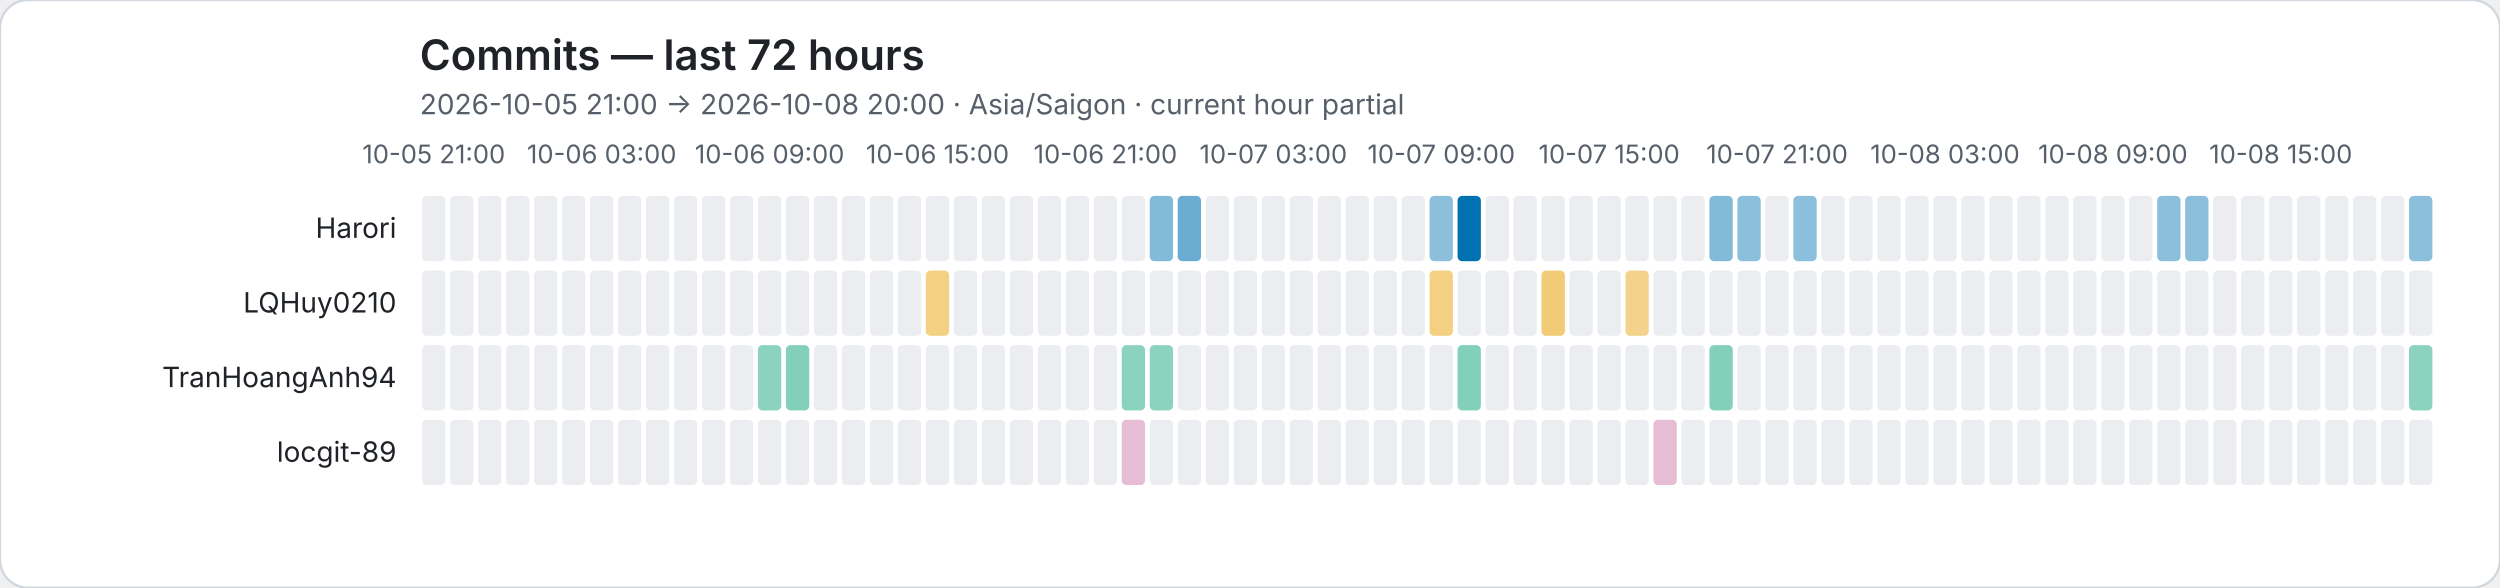
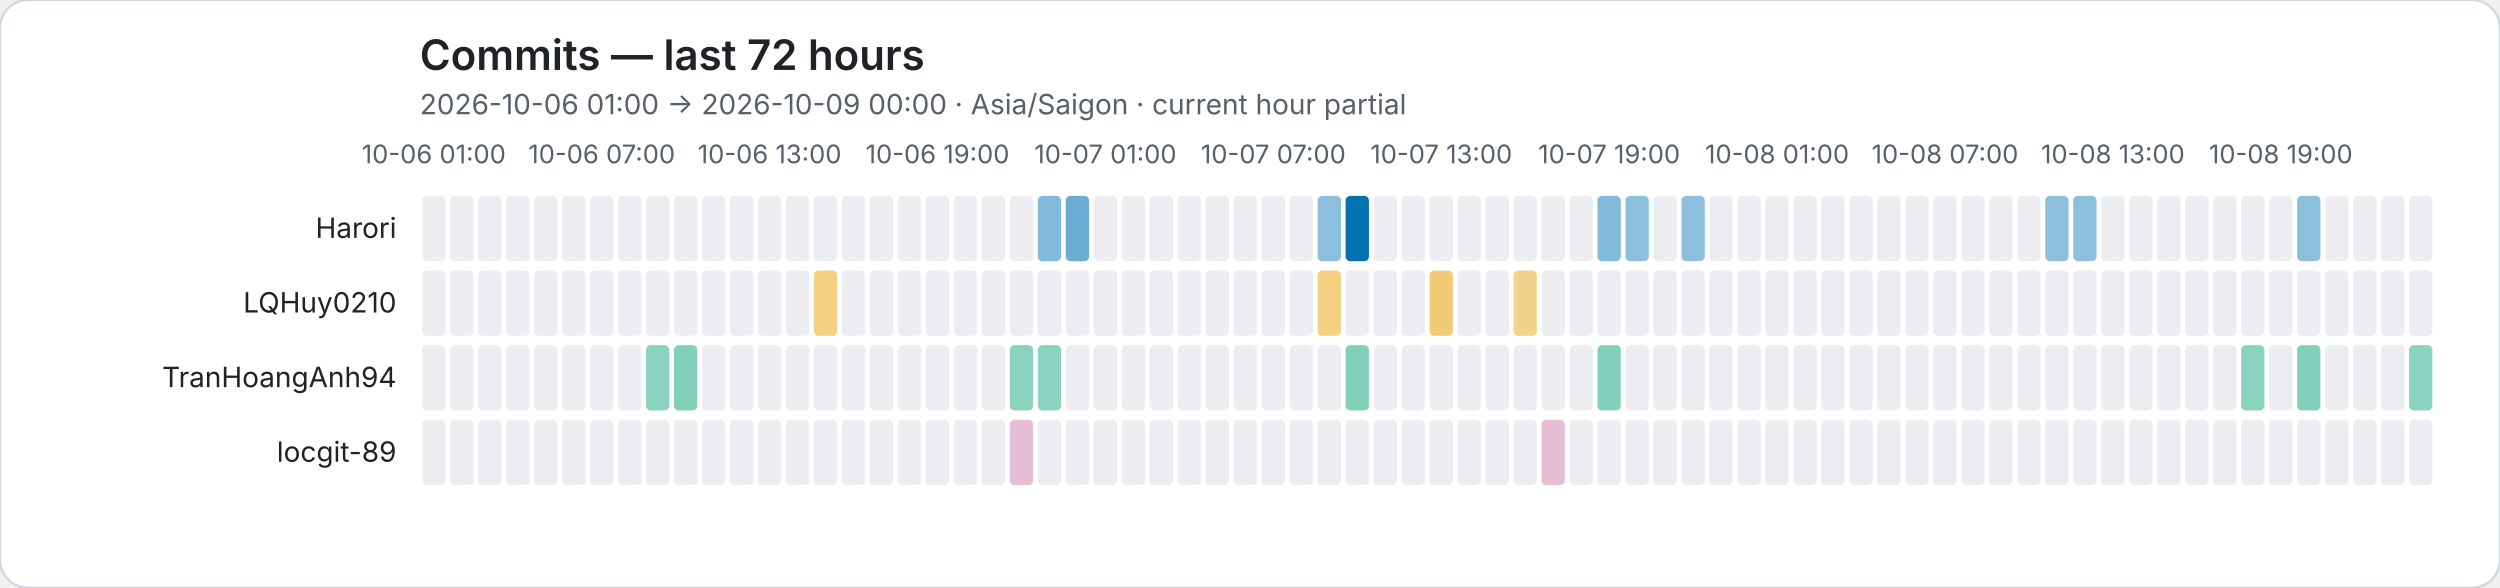
<svg xmlns="http://www.w3.org/2000/svg" role="img" viewBox="0 0 1072 252">
  <rect width="1072" height="252" rx="12" fill="#ffffff" stroke="#d0d7de" />
  <style>text{font-family:system-ui,-apple-system,BlinkMacSystemFont,"Segoe UI",sans-serif}.axis{fill:#57606a;font-size:11px}.heading{fill:#1f2328;font-size:18px;font-weight:600}.subheading{fill:#57606a;font-size:12px}.name{fill:#1f2328;font-size:12px}</style>
  <text class="heading" x="180" y="30">Commits — last 72 hours</text>
-   <text class="subheading" x="180" y="49">2026-10-05 21:00 → 2026-10-08 20:00 · Asia/Saigon · current hour partial</text>
-   <text class="axis" x="186" y="70" text-anchor="middle">10-05 21:00</text>
-   <text class="axis" x="258" y="70" text-anchor="middle">10-06 03:00</text>
-   <text class="axis" x="330" y="70" text-anchor="middle">10-06 09:00</text>
-   <text class="axis" x="402" y="70" text-anchor="middle">10-06 15:00</text>
-   <text class="axis" x="474" y="70" text-anchor="middle">10-06 21:00</text>
-   <text class="axis" x="546" y="70" text-anchor="middle">10-07 03:00</text>
-   <text class="axis" x="618" y="70" text-anchor="middle">10-07 09:00</text>
-   <text class="axis" x="690" y="70" text-anchor="middle">10-07 15:00</text>
-   <text class="axis" x="762" y="70" text-anchor="middle">10-07 21:00</text>
-   <text class="axis" x="834" y="70" text-anchor="middle">10-08 03:00</text>
-   <text class="axis" x="906" y="70" text-anchor="middle">10-08 09:00</text>
-   <text class="axis" x="978" y="70" text-anchor="middle">10-08 15:00</text>
+   <text class="subheading" x="180" y="49">2026-10-06 01:00 → 2026-10-09 00:00 · Asia/Saigon · current hour partial</text>
+   <text class="axis" x="186" y="70" text-anchor="middle">10-06 01:00</text>
+   <text class="axis" x="258" y="70" text-anchor="middle">10-06 07:00</text>
+   <text class="axis" x="330" y="70" text-anchor="middle">10-06 13:00</text>
+   <text class="axis" x="402" y="70" text-anchor="middle">10-06 19:00</text>
+   <text class="axis" x="474" y="70" text-anchor="middle">10-07 01:00</text>
+   <text class="axis" x="546" y="70" text-anchor="middle">10-07 07:00</text>
+   <text class="axis" x="618" y="70" text-anchor="middle">10-07 13:00</text>
+   <text class="axis" x="690" y="70" text-anchor="middle">10-07 19:00</text>
+   <text class="axis" x="762" y="70" text-anchor="middle">10-08 01:00</text>
+   <text class="axis" x="834" y="70" text-anchor="middle">10-08 07:00</text>
+   <text class="axis" x="906" y="70" text-anchor="middle">10-08 13:00</text>
+   <text class="axis" x="978" y="70" text-anchor="middle">10-08 19:00</text>
  <text class="name" x="170" y="102" text-anchor="end">Harori</text>
  <rect data-hour="0" x="181" y="84" width="10" height="28" rx="2" fill="#ebedf0" />
  <rect data-hour="1" x="193" y="84" width="10" height="28" rx="2" fill="#ebedf0" />
  <rect data-hour="2" x="205" y="84" width="10" height="28" rx="2" fill="#ebedf0" />
  <rect data-hour="3" x="217" y="84" width="10" height="28" rx="2" fill="#ebedf0" />
  <rect data-hour="4" x="229" y="84" width="10" height="28" rx="2" fill="#ebedf0" />
  <rect data-hour="5" x="241" y="84" width="10" height="28" rx="2" fill="#ebedf0" />
  <rect data-hour="6" x="253" y="84" width="10" height="28" rx="2" fill="#ebedf0" />
  <rect data-hour="7" x="265" y="84" width="10" height="28" rx="2" fill="#ebedf0" />
  <rect data-hour="8" x="277" y="84" width="10" height="28" rx="2" fill="#ebedf0" />
  <rect data-hour="9" x="289" y="84" width="10" height="28" rx="2" fill="#ebedf0" />
  <rect data-hour="10" x="301" y="84" width="10" height="28" rx="2" fill="#ebedf0" />
  <rect data-hour="11" x="313" y="84" width="10" height="28" rx="2" fill="#ebedf0" />
  <rect data-hour="12" x="325" y="84" width="10" height="28" rx="2" fill="#ebedf0" />
  <rect data-hour="13" x="337" y="84" width="10" height="28" rx="2" fill="#ebedf0" />
  <rect data-hour="14" x="349" y="84" width="10" height="28" rx="2" fill="#ebedf0" />
  <rect data-hour="15" x="361" y="84" width="10" height="28" rx="2" fill="#ebedf0" />
  <rect data-hour="16" x="373" y="84" width="10" height="28" rx="2" fill="#ebedf0" />
  <rect data-hour="17" x="385" y="84" width="10" height="28" rx="2" fill="#ebedf0" />
  <rect data-hour="18" x="397" y="84" width="10" height="28" rx="2" fill="#ebedf0" />
  <rect data-hour="19" x="409" y="84" width="10" height="28" rx="2" fill="#ebedf0" />
  <rect data-hour="20" x="421" y="84" width="10" height="28" rx="2" fill="#ebedf0" />
  <rect data-hour="21" x="433" y="84" width="10" height="28" rx="2" fill="#ebedf0" />
-   <rect data-hour="22" x="445" y="84" width="10" height="28" rx="2" fill="#ebedf0" />
-   <rect data-hour="23" x="457" y="84" width="10" height="28" rx="2" fill="#ebedf0" />
+   <rect data-hour="22" x="445" y="84" width="10" height="28" rx="2" fill="rgba(0, 114, 178, 0.49)" />
+   <rect data-hour="23" x="457" y="84" width="10" height="28" rx="2" fill="rgba(0, 114, 178, 0.58)" />
  <rect data-hour="24" x="469" y="84" width="10" height="28" rx="2" fill="#ebedf0" />
  <rect data-hour="25" x="481" y="84" width="10" height="28" rx="2" fill="#ebedf0" />
-   <rect data-hour="26" x="493" y="84" width="10" height="28" rx="2" fill="rgba(0, 114, 178, 0.49)" />
-   <rect data-hour="27" x="505" y="84" width="10" height="28" rx="2" fill="rgba(0, 114, 178, 0.58)" />
+   <rect data-hour="26" x="493" y="84" width="10" height="28" rx="2" fill="#ebedf0" />
+   <rect data-hour="27" x="505" y="84" width="10" height="28" rx="2" fill="#ebedf0" />
  <rect data-hour="28" x="517" y="84" width="10" height="28" rx="2" fill="#ebedf0" />
  <rect data-hour="29" x="529" y="84" width="10" height="28" rx="2" fill="#ebedf0" />
  <rect data-hour="30" x="541" y="84" width="10" height="28" rx="2" fill="#ebedf0" />
  <rect data-hour="31" x="553" y="84" width="10" height="28" rx="2" fill="#ebedf0" />
-   <rect data-hour="32" x="565" y="84" width="10" height="28" rx="2" fill="#ebedf0" />
-   <rect data-hour="33" x="577" y="84" width="10" height="28" rx="2" fill="#ebedf0" />
+   <rect data-hour="32" x="565" y="84" width="10" height="28" rx="2" fill="rgba(0, 114, 178, 0.45)" />
+   <rect data-hour="33" x="577" y="84" width="10" height="28" rx="2" fill="rgba(0, 114, 178, 1.00)" />
  <rect data-hour="34" x="589" y="84" width="10" height="28" rx="2" fill="#ebedf0" />
  <rect data-hour="35" x="601" y="84" width="10" height="28" rx="2" fill="#ebedf0" />
-   <rect data-hour="36" x="613" y="84" width="10" height="28" rx="2" fill="rgba(0, 114, 178, 0.45)" />
-   <rect data-hour="37" x="625" y="84" width="10" height="28" rx="2" fill="rgba(0, 114, 178, 1.00)" />
+   <rect data-hour="36" x="613" y="84" width="10" height="28" rx="2" fill="#ebedf0" />
+   <rect data-hour="37" x="625" y="84" width="10" height="28" rx="2" fill="#ebedf0" />
  <rect data-hour="38" x="637" y="84" width="10" height="28" rx="2" fill="#ebedf0" />
  <rect data-hour="39" x="649" y="84" width="10" height="28" rx="2" fill="#ebedf0" />
  <rect data-hour="40" x="661" y="84" width="10" height="28" rx="2" fill="#ebedf0" />
  <rect data-hour="41" x="673" y="84" width="10" height="28" rx="2" fill="#ebedf0" />
-   <rect data-hour="42" x="685" y="84" width="10" height="28" rx="2" fill="#ebedf0" />
-   <rect data-hour="43" x="697" y="84" width="10" height="28" rx="2" fill="#ebedf0" />
+   <rect data-hour="42" x="685" y="84" width="10" height="28" rx="2" fill="rgba(0, 114, 178, 0.49)" />
+   <rect data-hour="43" x="697" y="84" width="10" height="28" rx="2" fill="rgba(0, 114, 178, 0.45)" />
  <rect data-hour="44" x="709" y="84" width="10" height="28" rx="2" fill="#ebedf0" />
-   <rect data-hour="45" x="721" y="84" width="10" height="28" rx="2" fill="#ebedf0" />
-   <rect data-hour="46" x="733" y="84" width="10" height="28" rx="2" fill="rgba(0, 114, 178, 0.49)" />
-   <rect data-hour="47" x="745" y="84" width="10" height="28" rx="2" fill="rgba(0, 114, 178, 0.45)" />
+   <rect data-hour="45" x="721" y="84" width="10" height="28" rx="2" fill="rgba(0, 114, 178, 0.45)" />
+   <rect data-hour="46" x="733" y="84" width="10" height="28" rx="2" fill="#ebedf0" />
+   <rect data-hour="47" x="745" y="84" width="10" height="28" rx="2" fill="#ebedf0" />
  <rect data-hour="48" x="757" y="84" width="10" height="28" rx="2" fill="#ebedf0" />
-   <rect data-hour="49" x="769" y="84" width="10" height="28" rx="2" fill="rgba(0, 114, 178, 0.45)" />
+   <rect data-hour="49" x="769" y="84" width="10" height="28" rx="2" fill="#ebedf0" />
  <rect data-hour="50" x="781" y="84" width="10" height="28" rx="2" fill="#ebedf0" />
  <rect data-hour="51" x="793" y="84" width="10" height="28" rx="2" fill="#ebedf0" />
  <rect data-hour="52" x="805" y="84" width="10" height="28" rx="2" fill="#ebedf0" />
  <rect data-hour="53" x="817" y="84" width="10" height="28" rx="2" fill="#ebedf0" />
  <rect data-hour="54" x="829" y="84" width="10" height="28" rx="2" fill="#ebedf0" />
  <rect data-hour="55" x="841" y="84" width="10" height="28" rx="2" fill="#ebedf0" />
  <rect data-hour="56" x="853" y="84" width="10" height="28" rx="2" fill="#ebedf0" />
  <rect data-hour="57" x="865" y="84" width="10" height="28" rx="2" fill="#ebedf0" />
-   <rect data-hour="58" x="877" y="84" width="10" height="28" rx="2" fill="#ebedf0" />
-   <rect data-hour="59" x="889" y="84" width="10" height="28" rx="2" fill="#ebedf0" />
+   <rect data-hour="58" x="877" y="84" width="10" height="28" rx="2" fill="rgba(0, 114, 178, 0.45)" />
+   <rect data-hour="59" x="889" y="84" width="10" height="28" rx="2" fill="rgba(0, 114, 178, 0.45)" />
  <rect data-hour="60" x="901" y="84" width="10" height="28" rx="2" fill="#ebedf0" />
  <rect data-hour="61" x="913" y="84" width="10" height="28" rx="2" fill="#ebedf0" />
-   <rect data-hour="62" x="925" y="84" width="10" height="28" rx="2" fill="rgba(0, 114, 178, 0.45)" />
-   <rect data-hour="63" x="937" y="84" width="10" height="28" rx="2" fill="rgba(0, 114, 178, 0.45)" />
+   <rect data-hour="62" x="925" y="84" width="10" height="28" rx="2" fill="#ebedf0" />
+   <rect data-hour="63" x="937" y="84" width="10" height="28" rx="2" fill="#ebedf0" />
  <rect data-hour="64" x="949" y="84" width="10" height="28" rx="2" fill="#ebedf0" />
  <rect data-hour="65" x="961" y="84" width="10" height="28" rx="2" fill="#ebedf0" />
  <rect data-hour="66" x="973" y="84" width="10" height="28" rx="2" fill="#ebedf0" />
-   <rect data-hour="67" x="985" y="84" width="10" height="28" rx="2" fill="#ebedf0" />
+   <rect data-hour="67" x="985" y="84" width="10" height="28" rx="2" fill="rgba(0, 114, 178, 0.45)" />
  <rect data-hour="68" x="997" y="84" width="10" height="28" rx="2" fill="#ebedf0" />
  <rect data-hour="69" x="1009" y="84" width="10" height="28" rx="2" fill="#ebedf0" />
  <rect data-hour="70" x="1021" y="84" width="10" height="28" rx="2" fill="#ebedf0" />
-   <rect data-hour="71" x="1033" y="84" width="10" height="28" rx="2" fill="rgba(0, 114, 178, 0.45)" />
+   <rect data-hour="71" x="1033" y="84" width="10" height="28" rx="2" fill="#ebedf0" />
  <text class="name" x="170" y="134" text-anchor="end">LQHuy0210</text>
  <rect data-hour="0" x="181" y="116" width="10" height="28" rx="2" fill="#ebedf0" />
  <rect data-hour="1" x="193" y="116" width="10" height="28" rx="2" fill="#ebedf0" />
  <rect data-hour="2" x="205" y="116" width="10" height="28" rx="2" fill="#ebedf0" />
  <rect data-hour="3" x="217" y="116" width="10" height="28" rx="2" fill="#ebedf0" />
  <rect data-hour="4" x="229" y="116" width="10" height="28" rx="2" fill="#ebedf0" />
  <rect data-hour="5" x="241" y="116" width="10" height="28" rx="2" fill="#ebedf0" />
  <rect data-hour="6" x="253" y="116" width="10" height="28" rx="2" fill="#ebedf0" />
  <rect data-hour="7" x="265" y="116" width="10" height="28" rx="2" fill="#ebedf0" />
  <rect data-hour="8" x="277" y="116" width="10" height="28" rx="2" fill="#ebedf0" />
  <rect data-hour="9" x="289" y="116" width="10" height="28" rx="2" fill="#ebedf0" />
  <rect data-hour="10" x="301" y="116" width="10" height="28" rx="2" fill="#ebedf0" />
  <rect data-hour="11" x="313" y="116" width="10" height="28" rx="2" fill="#ebedf0" />
  <rect data-hour="12" x="325" y="116" width="10" height="28" rx="2" fill="#ebedf0" />
  <rect data-hour="13" x="337" y="116" width="10" height="28" rx="2" fill="#ebedf0" />
-   <rect data-hour="14" x="349" y="116" width="10" height="28" rx="2" fill="#ebedf0" />
+   <rect data-hour="14" x="349" y="116" width="10" height="28" rx="2" fill="rgba(230, 159, 0, 0.49)" />
  <rect data-hour="15" x="361" y="116" width="10" height="28" rx="2" fill="#ebedf0" />
  <rect data-hour="16" x="373" y="116" width="10" height="28" rx="2" fill="#ebedf0" />
  <rect data-hour="17" x="385" y="116" width="10" height="28" rx="2" fill="#ebedf0" />
-   <rect data-hour="18" x="397" y="116" width="10" height="28" rx="2" fill="rgba(230, 159, 0, 0.49)" />
+   <rect data-hour="18" x="397" y="116" width="10" height="28" rx="2" fill="#ebedf0" />
  <rect data-hour="19" x="409" y="116" width="10" height="28" rx="2" fill="#ebedf0" />
  <rect data-hour="20" x="421" y="116" width="10" height="28" rx="2" fill="#ebedf0" />
  <rect data-hour="21" x="433" y="116" width="10" height="28" rx="2" fill="#ebedf0" />
  <rect data-hour="22" x="445" y="116" width="10" height="28" rx="2" fill="#ebedf0" />
  <rect data-hour="23" x="457" y="116" width="10" height="28" rx="2" fill="#ebedf0" />
  <rect data-hour="24" x="469" y="116" width="10" height="28" rx="2" fill="#ebedf0" />
  <rect data-hour="25" x="481" y="116" width="10" height="28" rx="2" fill="#ebedf0" />
  <rect data-hour="26" x="493" y="116" width="10" height="28" rx="2" fill="#ebedf0" />
  <rect data-hour="27" x="505" y="116" width="10" height="28" rx="2" fill="#ebedf0" />
  <rect data-hour="28" x="517" y="116" width="10" height="28" rx="2" fill="#ebedf0" />
  <rect data-hour="29" x="529" y="116" width="10" height="28" rx="2" fill="#ebedf0" />
  <rect data-hour="30" x="541" y="116" width="10" height="28" rx="2" fill="#ebedf0" />
  <rect data-hour="31" x="553" y="116" width="10" height="28" rx="2" fill="#ebedf0" />
-   <rect data-hour="32" x="565" y="116" width="10" height="28" rx="2" fill="#ebedf0" />
+   <rect data-hour="32" x="565" y="116" width="10" height="28" rx="2" fill="rgba(230, 159, 0, 0.49)" />
  <rect data-hour="33" x="577" y="116" width="10" height="28" rx="2" fill="#ebedf0" />
  <rect data-hour="34" x="589" y="116" width="10" height="28" rx="2" fill="#ebedf0" />
  <rect data-hour="35" x="601" y="116" width="10" height="28" rx="2" fill="#ebedf0" />
-   <rect data-hour="36" x="613" y="116" width="10" height="28" rx="2" fill="rgba(230, 159, 0, 0.49)" />
+   <rect data-hour="36" x="613" y="116" width="10" height="28" rx="2" fill="rgba(230, 159, 0, 0.54)" />
  <rect data-hour="37" x="625" y="116" width="10" height="28" rx="2" fill="#ebedf0" />
  <rect data-hour="38" x="637" y="116" width="10" height="28" rx="2" fill="#ebedf0" />
-   <rect data-hour="39" x="649" y="116" width="10" height="28" rx="2" fill="#ebedf0" />
-   <rect data-hour="40" x="661" y="116" width="10" height="28" rx="2" fill="rgba(230, 159, 0, 0.54)" />
+   <rect data-hour="39" x="649" y="116" width="10" height="28" rx="2" fill="rgba(230, 159, 0, 0.45)" />
+   <rect data-hour="40" x="661" y="116" width="10" height="28" rx="2" fill="#ebedf0" />
  <rect data-hour="41" x="673" y="116" width="10" height="28" rx="2" fill="#ebedf0" />
  <rect data-hour="42" x="685" y="116" width="10" height="28" rx="2" fill="#ebedf0" />
-   <rect data-hour="43" x="697" y="116" width="10" height="28" rx="2" fill="rgba(230, 159, 0, 0.45)" />
+   <rect data-hour="43" x="697" y="116" width="10" height="28" rx="2" fill="#ebedf0" />
  <rect data-hour="44" x="709" y="116" width="10" height="28" rx="2" fill="#ebedf0" />
  <rect data-hour="45" x="721" y="116" width="10" height="28" rx="2" fill="#ebedf0" />
  <rect data-hour="46" x="733" y="116" width="10" height="28" rx="2" fill="#ebedf0" />
  <rect data-hour="47" x="745" y="116" width="10" height="28" rx="2" fill="#ebedf0" />
  <rect data-hour="48" x="757" y="116" width="10" height="28" rx="2" fill="#ebedf0" />
  <rect data-hour="49" x="769" y="116" width="10" height="28" rx="2" fill="#ebedf0" />
  <rect data-hour="50" x="781" y="116" width="10" height="28" rx="2" fill="#ebedf0" />
  <rect data-hour="51" x="793" y="116" width="10" height="28" rx="2" fill="#ebedf0" />
  <rect data-hour="52" x="805" y="116" width="10" height="28" rx="2" fill="#ebedf0" />
  <rect data-hour="53" x="817" y="116" width="10" height="28" rx="2" fill="#ebedf0" />
  <rect data-hour="54" x="829" y="116" width="10" height="28" rx="2" fill="#ebedf0" />
  <rect data-hour="55" x="841" y="116" width="10" height="28" rx="2" fill="#ebedf0" />
  <rect data-hour="56" x="853" y="116" width="10" height="28" rx="2" fill="#ebedf0" />
  <rect data-hour="57" x="865" y="116" width="10" height="28" rx="2" fill="#ebedf0" />
  <rect data-hour="58" x="877" y="116" width="10" height="28" rx="2" fill="#ebedf0" />
  <rect data-hour="59" x="889" y="116" width="10" height="28" rx="2" fill="#ebedf0" />
  <rect data-hour="60" x="901" y="116" width="10" height="28" rx="2" fill="#ebedf0" />
  <rect data-hour="61" x="913" y="116" width="10" height="28" rx="2" fill="#ebedf0" />
  <rect data-hour="62" x="925" y="116" width="10" height="28" rx="2" fill="#ebedf0" />
  <rect data-hour="63" x="937" y="116" width="10" height="28" rx="2" fill="#ebedf0" />
  <rect data-hour="64" x="949" y="116" width="10" height="28" rx="2" fill="#ebedf0" />
  <rect data-hour="65" x="961" y="116" width="10" height="28" rx="2" fill="#ebedf0" />
  <rect data-hour="66" x="973" y="116" width="10" height="28" rx="2" fill="#ebedf0" />
  <rect data-hour="67" x="985" y="116" width="10" height="28" rx="2" fill="#ebedf0" />
  <rect data-hour="68" x="997" y="116" width="10" height="28" rx="2" fill="#ebedf0" />
  <rect data-hour="69" x="1009" y="116" width="10" height="28" rx="2" fill="#ebedf0" />
  <rect data-hour="70" x="1021" y="116" width="10" height="28" rx="2" fill="#ebedf0" />
  <rect data-hour="71" x="1033" y="116" width="10" height="28" rx="2" fill="#ebedf0" />
  <text class="name" x="170" y="166" text-anchor="end">TranHoangAnh94</text>
  <rect data-hour="0" x="181" y="148" width="10" height="28" rx="2" fill="#ebedf0" />
  <rect data-hour="1" x="193" y="148" width="10" height="28" rx="2" fill="#ebedf0" />
  <rect data-hour="2" x="205" y="148" width="10" height="28" rx="2" fill="#ebedf0" />
  <rect data-hour="3" x="217" y="148" width="10" height="28" rx="2" fill="#ebedf0" />
  <rect data-hour="4" x="229" y="148" width="10" height="28" rx="2" fill="#ebedf0" />
  <rect data-hour="5" x="241" y="148" width="10" height="28" rx="2" fill="#ebedf0" />
  <rect data-hour="6" x="253" y="148" width="10" height="28" rx="2" fill="#ebedf0" />
  <rect data-hour="7" x="265" y="148" width="10" height="28" rx="2" fill="#ebedf0" />
-   <rect data-hour="8" x="277" y="148" width="10" height="28" rx="2" fill="#ebedf0" />
-   <rect data-hour="9" x="289" y="148" width="10" height="28" rx="2" fill="#ebedf0" />
+   <rect data-hour="8" x="277" y="148" width="10" height="28" rx="2" fill="rgba(0, 158, 115, 0.45)" />
+   <rect data-hour="9" x="289" y="148" width="10" height="28" rx="2" fill="rgba(0, 158, 115, 0.49)" />
  <rect data-hour="10" x="301" y="148" width="10" height="28" rx="2" fill="#ebedf0" />
  <rect data-hour="11" x="313" y="148" width="10" height="28" rx="2" fill="#ebedf0" />
-   <rect data-hour="12" x="325" y="148" width="10" height="28" rx="2" fill="rgba(0, 158, 115, 0.45)" />
-   <rect data-hour="13" x="337" y="148" width="10" height="28" rx="2" fill="rgba(0, 158, 115, 0.49)" />
+   <rect data-hour="12" x="325" y="148" width="10" height="28" rx="2" fill="#ebedf0" />
+   <rect data-hour="13" x="337" y="148" width="10" height="28" rx="2" fill="#ebedf0" />
  <rect data-hour="14" x="349" y="148" width="10" height="28" rx="2" fill="#ebedf0" />
  <rect data-hour="15" x="361" y="148" width="10" height="28" rx="2" fill="#ebedf0" />
  <rect data-hour="16" x="373" y="148" width="10" height="28" rx="2" fill="#ebedf0" />
  <rect data-hour="17" x="385" y="148" width="10" height="28" rx="2" fill="#ebedf0" />
  <rect data-hour="18" x="397" y="148" width="10" height="28" rx="2" fill="#ebedf0" />
  <rect data-hour="19" x="409" y="148" width="10" height="28" rx="2" fill="#ebedf0" />
  <rect data-hour="20" x="421" y="148" width="10" height="28" rx="2" fill="#ebedf0" />
-   <rect data-hour="21" x="433" y="148" width="10" height="28" rx="2" fill="#ebedf0" />
-   <rect data-hour="22" x="445" y="148" width="10" height="28" rx="2" fill="#ebedf0" />
+   <rect data-hour="21" x="433" y="148" width="10" height="28" rx="2" fill="rgba(0, 158, 115, 0.45)" />
+   <rect data-hour="22" x="445" y="148" width="10" height="28" rx="2" fill="rgba(0, 158, 115, 0.45)" />
  <rect data-hour="23" x="457" y="148" width="10" height="28" rx="2" fill="#ebedf0" />
  <rect data-hour="24" x="469" y="148" width="10" height="28" rx="2" fill="#ebedf0" />
-   <rect data-hour="25" x="481" y="148" width="10" height="28" rx="2" fill="rgba(0, 158, 115, 0.45)" />
-   <rect data-hour="26" x="493" y="148" width="10" height="28" rx="2" fill="rgba(0, 158, 115, 0.45)" />
+   <rect data-hour="25" x="481" y="148" width="10" height="28" rx="2" fill="#ebedf0" />
+   <rect data-hour="26" x="493" y="148" width="10" height="28" rx="2" fill="#ebedf0" />
  <rect data-hour="27" x="505" y="148" width="10" height="28" rx="2" fill="#ebedf0" />
  <rect data-hour="28" x="517" y="148" width="10" height="28" rx="2" fill="#ebedf0" />
  <rect data-hour="29" x="529" y="148" width="10" height="28" rx="2" fill="#ebedf0" />
  <rect data-hour="30" x="541" y="148" width="10" height="28" rx="2" fill="#ebedf0" />
  <rect data-hour="31" x="553" y="148" width="10" height="28" rx="2" fill="#ebedf0" />
  <rect data-hour="32" x="565" y="148" width="10" height="28" rx="2" fill="#ebedf0" />
-   <rect data-hour="33" x="577" y="148" width="10" height="28" rx="2" fill="#ebedf0" />
+   <rect data-hour="33" x="577" y="148" width="10" height="28" rx="2" fill="rgba(0, 158, 115, 0.49)" />
  <rect data-hour="34" x="589" y="148" width="10" height="28" rx="2" fill="#ebedf0" />
  <rect data-hour="35" x="601" y="148" width="10" height="28" rx="2" fill="#ebedf0" />
  <rect data-hour="36" x="613" y="148" width="10" height="28" rx="2" fill="#ebedf0" />
-   <rect data-hour="37" x="625" y="148" width="10" height="28" rx="2" fill="rgba(0, 158, 115, 0.49)" />
+   <rect data-hour="37" x="625" y="148" width="10" height="28" rx="2" fill="#ebedf0" />
  <rect data-hour="38" x="637" y="148" width="10" height="28" rx="2" fill="#ebedf0" />
  <rect data-hour="39" x="649" y="148" width="10" height="28" rx="2" fill="#ebedf0" />
  <rect data-hour="40" x="661" y="148" width="10" height="28" rx="2" fill="#ebedf0" />
  <rect data-hour="41" x="673" y="148" width="10" height="28" rx="2" fill="#ebedf0" />
-   <rect data-hour="42" x="685" y="148" width="10" height="28" rx="2" fill="#ebedf0" />
+   <rect data-hour="42" x="685" y="148" width="10" height="28" rx="2" fill="rgba(0, 158, 115, 0.49)" />
  <rect data-hour="43" x="697" y="148" width="10" height="28" rx="2" fill="#ebedf0" />
  <rect data-hour="44" x="709" y="148" width="10" height="28" rx="2" fill="#ebedf0" />
  <rect data-hour="45" x="721" y="148" width="10" height="28" rx="2" fill="#ebedf0" />
-   <rect data-hour="46" x="733" y="148" width="10" height="28" rx="2" fill="rgba(0, 158, 115, 0.49)" />
+   <rect data-hour="46" x="733" y="148" width="10" height="28" rx="2" fill="#ebedf0" />
  <rect data-hour="47" x="745" y="148" width="10" height="28" rx="2" fill="#ebedf0" />
  <rect data-hour="48" x="757" y="148" width="10" height="28" rx="2" fill="#ebedf0" />
  <rect data-hour="49" x="769" y="148" width="10" height="28" rx="2" fill="#ebedf0" />
  <rect data-hour="50" x="781" y="148" width="10" height="28" rx="2" fill="#ebedf0" />
  <rect data-hour="51" x="793" y="148" width="10" height="28" rx="2" fill="#ebedf0" />
  <rect data-hour="52" x="805" y="148" width="10" height="28" rx="2" fill="#ebedf0" />
  <rect data-hour="53" x="817" y="148" width="10" height="28" rx="2" fill="#ebedf0" />
  <rect data-hour="54" x="829" y="148" width="10" height="28" rx="2" fill="#ebedf0" />
  <rect data-hour="55" x="841" y="148" width="10" height="28" rx="2" fill="#ebedf0" />
  <rect data-hour="56" x="853" y="148" width="10" height="28" rx="2" fill="#ebedf0" />
  <rect data-hour="57" x="865" y="148" width="10" height="28" rx="2" fill="#ebedf0" />
  <rect data-hour="58" x="877" y="148" width="10" height="28" rx="2" fill="#ebedf0" />
  <rect data-hour="59" x="889" y="148" width="10" height="28" rx="2" fill="#ebedf0" />
  <rect data-hour="60" x="901" y="148" width="10" height="28" rx="2" fill="#ebedf0" />
  <rect data-hour="61" x="913" y="148" width="10" height="28" rx="2" fill="#ebedf0" />
  <rect data-hour="62" x="925" y="148" width="10" height="28" rx="2" fill="#ebedf0" />
  <rect data-hour="63" x="937" y="148" width="10" height="28" rx="2" fill="#ebedf0" />
  <rect data-hour="64" x="949" y="148" width="10" height="28" rx="2" fill="#ebedf0" />
-   <rect data-hour="65" x="961" y="148" width="10" height="28" rx="2" fill="#ebedf0" />
+   <rect data-hour="65" x="961" y="148" width="10" height="28" rx="2" fill="rgba(0, 158, 115, 0.45)" />
  <rect data-hour="66" x="973" y="148" width="10" height="28" rx="2" fill="#ebedf0" />
-   <rect data-hour="67" x="985" y="148" width="10" height="28" rx="2" fill="#ebedf0" />
+   <rect data-hour="67" x="985" y="148" width="10" height="28" rx="2" fill="rgba(0, 158, 115, 0.49)" />
  <rect data-hour="68" x="997" y="148" width="10" height="28" rx="2" fill="#ebedf0" />
  <rect data-hour="69" x="1009" y="148" width="10" height="28" rx="2" fill="#ebedf0" />
  <rect data-hour="70" x="1021" y="148" width="10" height="28" rx="2" fill="#ebedf0" />
  <rect data-hour="71" x="1033" y="148" width="10" height="28" rx="2" fill="rgba(0, 158, 115, 0.45)" />
  <text class="name" x="170" y="198" text-anchor="end">locgit-89</text>
  <rect data-hour="0" x="181" y="180" width="10" height="28" rx="2" fill="#ebedf0" />
  <rect data-hour="1" x="193" y="180" width="10" height="28" rx="2" fill="#ebedf0" />
  <rect data-hour="2" x="205" y="180" width="10" height="28" rx="2" fill="#ebedf0" />
  <rect data-hour="3" x="217" y="180" width="10" height="28" rx="2" fill="#ebedf0" />
  <rect data-hour="4" x="229" y="180" width="10" height="28" rx="2" fill="#ebedf0" />
  <rect data-hour="5" x="241" y="180" width="10" height="28" rx="2" fill="#ebedf0" />
  <rect data-hour="6" x="253" y="180" width="10" height="28" rx="2" fill="#ebedf0" />
  <rect data-hour="7" x="265" y="180" width="10" height="28" rx="2" fill="#ebedf0" />
  <rect data-hour="8" x="277" y="180" width="10" height="28" rx="2" fill="#ebedf0" />
  <rect data-hour="9" x="289" y="180" width="10" height="28" rx="2" fill="#ebedf0" />
  <rect data-hour="10" x="301" y="180" width="10" height="28" rx="2" fill="#ebedf0" />
  <rect data-hour="11" x="313" y="180" width="10" height="28" rx="2" fill="#ebedf0" />
  <rect data-hour="12" x="325" y="180" width="10" height="28" rx="2" fill="#ebedf0" />
  <rect data-hour="13" x="337" y="180" width="10" height="28" rx="2" fill="#ebedf0" />
  <rect data-hour="14" x="349" y="180" width="10" height="28" rx="2" fill="#ebedf0" />
  <rect data-hour="15" x="361" y="180" width="10" height="28" rx="2" fill="#ebedf0" />
  <rect data-hour="16" x="373" y="180" width="10" height="28" rx="2" fill="#ebedf0" />
  <rect data-hour="17" x="385" y="180" width="10" height="28" rx="2" fill="#ebedf0" />
  <rect data-hour="18" x="397" y="180" width="10" height="28" rx="2" fill="#ebedf0" />
  <rect data-hour="19" x="409" y="180" width="10" height="28" rx="2" fill="#ebedf0" />
  <rect data-hour="20" x="421" y="180" width="10" height="28" rx="2" fill="#ebedf0" />
-   <rect data-hour="21" x="433" y="180" width="10" height="28" rx="2" fill="#ebedf0" />
+   <rect data-hour="21" x="433" y="180" width="10" height="28" rx="2" fill="rgba(204, 121, 167, 0.49)" />
  <rect data-hour="22" x="445" y="180" width="10" height="28" rx="2" fill="#ebedf0" />
  <rect data-hour="23" x="457" y="180" width="10" height="28" rx="2" fill="#ebedf0" />
  <rect data-hour="24" x="469" y="180" width="10" height="28" rx="2" fill="#ebedf0" />
-   <rect data-hour="25" x="481" y="180" width="10" height="28" rx="2" fill="rgba(204, 121, 167, 0.49)" />
+   <rect data-hour="25" x="481" y="180" width="10" height="28" rx="2" fill="#ebedf0" />
  <rect data-hour="26" x="493" y="180" width="10" height="28" rx="2" fill="#ebedf0" />
  <rect data-hour="27" x="505" y="180" width="10" height="28" rx="2" fill="#ebedf0" />
  <rect data-hour="28" x="517" y="180" width="10" height="28" rx="2" fill="#ebedf0" />
  <rect data-hour="29" x="529" y="180" width="10" height="28" rx="2" fill="#ebedf0" />
  <rect data-hour="30" x="541" y="180" width="10" height="28" rx="2" fill="#ebedf0" />
  <rect data-hour="31" x="553" y="180" width="10" height="28" rx="2" fill="#ebedf0" />
  <rect data-hour="32" x="565" y="180" width="10" height="28" rx="2" fill="#ebedf0" />
  <rect data-hour="33" x="577" y="180" width="10" height="28" rx="2" fill="#ebedf0" />
  <rect data-hour="34" x="589" y="180" width="10" height="28" rx="2" fill="#ebedf0" />
  <rect data-hour="35" x="601" y="180" width="10" height="28" rx="2" fill="#ebedf0" />
  <rect data-hour="36" x="613" y="180" width="10" height="28" rx="2" fill="#ebedf0" />
  <rect data-hour="37" x="625" y="180" width="10" height="28" rx="2" fill="#ebedf0" />
  <rect data-hour="38" x="637" y="180" width="10" height="28" rx="2" fill="#ebedf0" />
  <rect data-hour="39" x="649" y="180" width="10" height="28" rx="2" fill="#ebedf0" />
-   <rect data-hour="40" x="661" y="180" width="10" height="28" rx="2" fill="#ebedf0" />
+   <rect data-hour="40" x="661" y="180" width="10" height="28" rx="2" fill="rgba(204, 121, 167, 0.49)" />
  <rect data-hour="41" x="673" y="180" width="10" height="28" rx="2" fill="#ebedf0" />
  <rect data-hour="42" x="685" y="180" width="10" height="28" rx="2" fill="#ebedf0" />
  <rect data-hour="43" x="697" y="180" width="10" height="28" rx="2" fill="#ebedf0" />
-   <rect data-hour="44" x="709" y="180" width="10" height="28" rx="2" fill="rgba(204, 121, 167, 0.49)" />
+   <rect data-hour="44" x="709" y="180" width="10" height="28" rx="2" fill="#ebedf0" />
  <rect data-hour="45" x="721" y="180" width="10" height="28" rx="2" fill="#ebedf0" />
  <rect data-hour="46" x="733" y="180" width="10" height="28" rx="2" fill="#ebedf0" />
  <rect data-hour="47" x="745" y="180" width="10" height="28" rx="2" fill="#ebedf0" />
  <rect data-hour="48" x="757" y="180" width="10" height="28" rx="2" fill="#ebedf0" />
  <rect data-hour="49" x="769" y="180" width="10" height="28" rx="2" fill="#ebedf0" />
  <rect data-hour="50" x="781" y="180" width="10" height="28" rx="2" fill="#ebedf0" />
  <rect data-hour="51" x="793" y="180" width="10" height="28" rx="2" fill="#ebedf0" />
  <rect data-hour="52" x="805" y="180" width="10" height="28" rx="2" fill="#ebedf0" />
  <rect data-hour="53" x="817" y="180" width="10" height="28" rx="2" fill="#ebedf0" />
  <rect data-hour="54" x="829" y="180" width="10" height="28" rx="2" fill="#ebedf0" />
  <rect data-hour="55" x="841" y="180" width="10" height="28" rx="2" fill="#ebedf0" />
  <rect data-hour="56" x="853" y="180" width="10" height="28" rx="2" fill="#ebedf0" />
  <rect data-hour="57" x="865" y="180" width="10" height="28" rx="2" fill="#ebedf0" />
  <rect data-hour="58" x="877" y="180" width="10" height="28" rx="2" fill="#ebedf0" />
  <rect data-hour="59" x="889" y="180" width="10" height="28" rx="2" fill="#ebedf0" />
  <rect data-hour="60" x="901" y="180" width="10" height="28" rx="2" fill="#ebedf0" />
  <rect data-hour="61" x="913" y="180" width="10" height="28" rx="2" fill="#ebedf0" />
  <rect data-hour="62" x="925" y="180" width="10" height="28" rx="2" fill="#ebedf0" />
  <rect data-hour="63" x="937" y="180" width="10" height="28" rx="2" fill="#ebedf0" />
  <rect data-hour="64" x="949" y="180" width="10" height="28" rx="2" fill="#ebedf0" />
  <rect data-hour="65" x="961" y="180" width="10" height="28" rx="2" fill="#ebedf0" />
  <rect data-hour="66" x="973" y="180" width="10" height="28" rx="2" fill="#ebedf0" />
  <rect data-hour="67" x="985" y="180" width="10" height="28" rx="2" fill="#ebedf0" />
  <rect data-hour="68" x="997" y="180" width="10" height="28" rx="2" fill="#ebedf0" />
  <rect data-hour="69" x="1009" y="180" width="10" height="28" rx="2" fill="#ebedf0" />
  <rect data-hour="70" x="1021" y="180" width="10" height="28" rx="2" fill="#ebedf0" />
  <rect data-hour="71" x="1033" y="180" width="10" height="28" rx="2" fill="#ebedf0" />
</svg>
